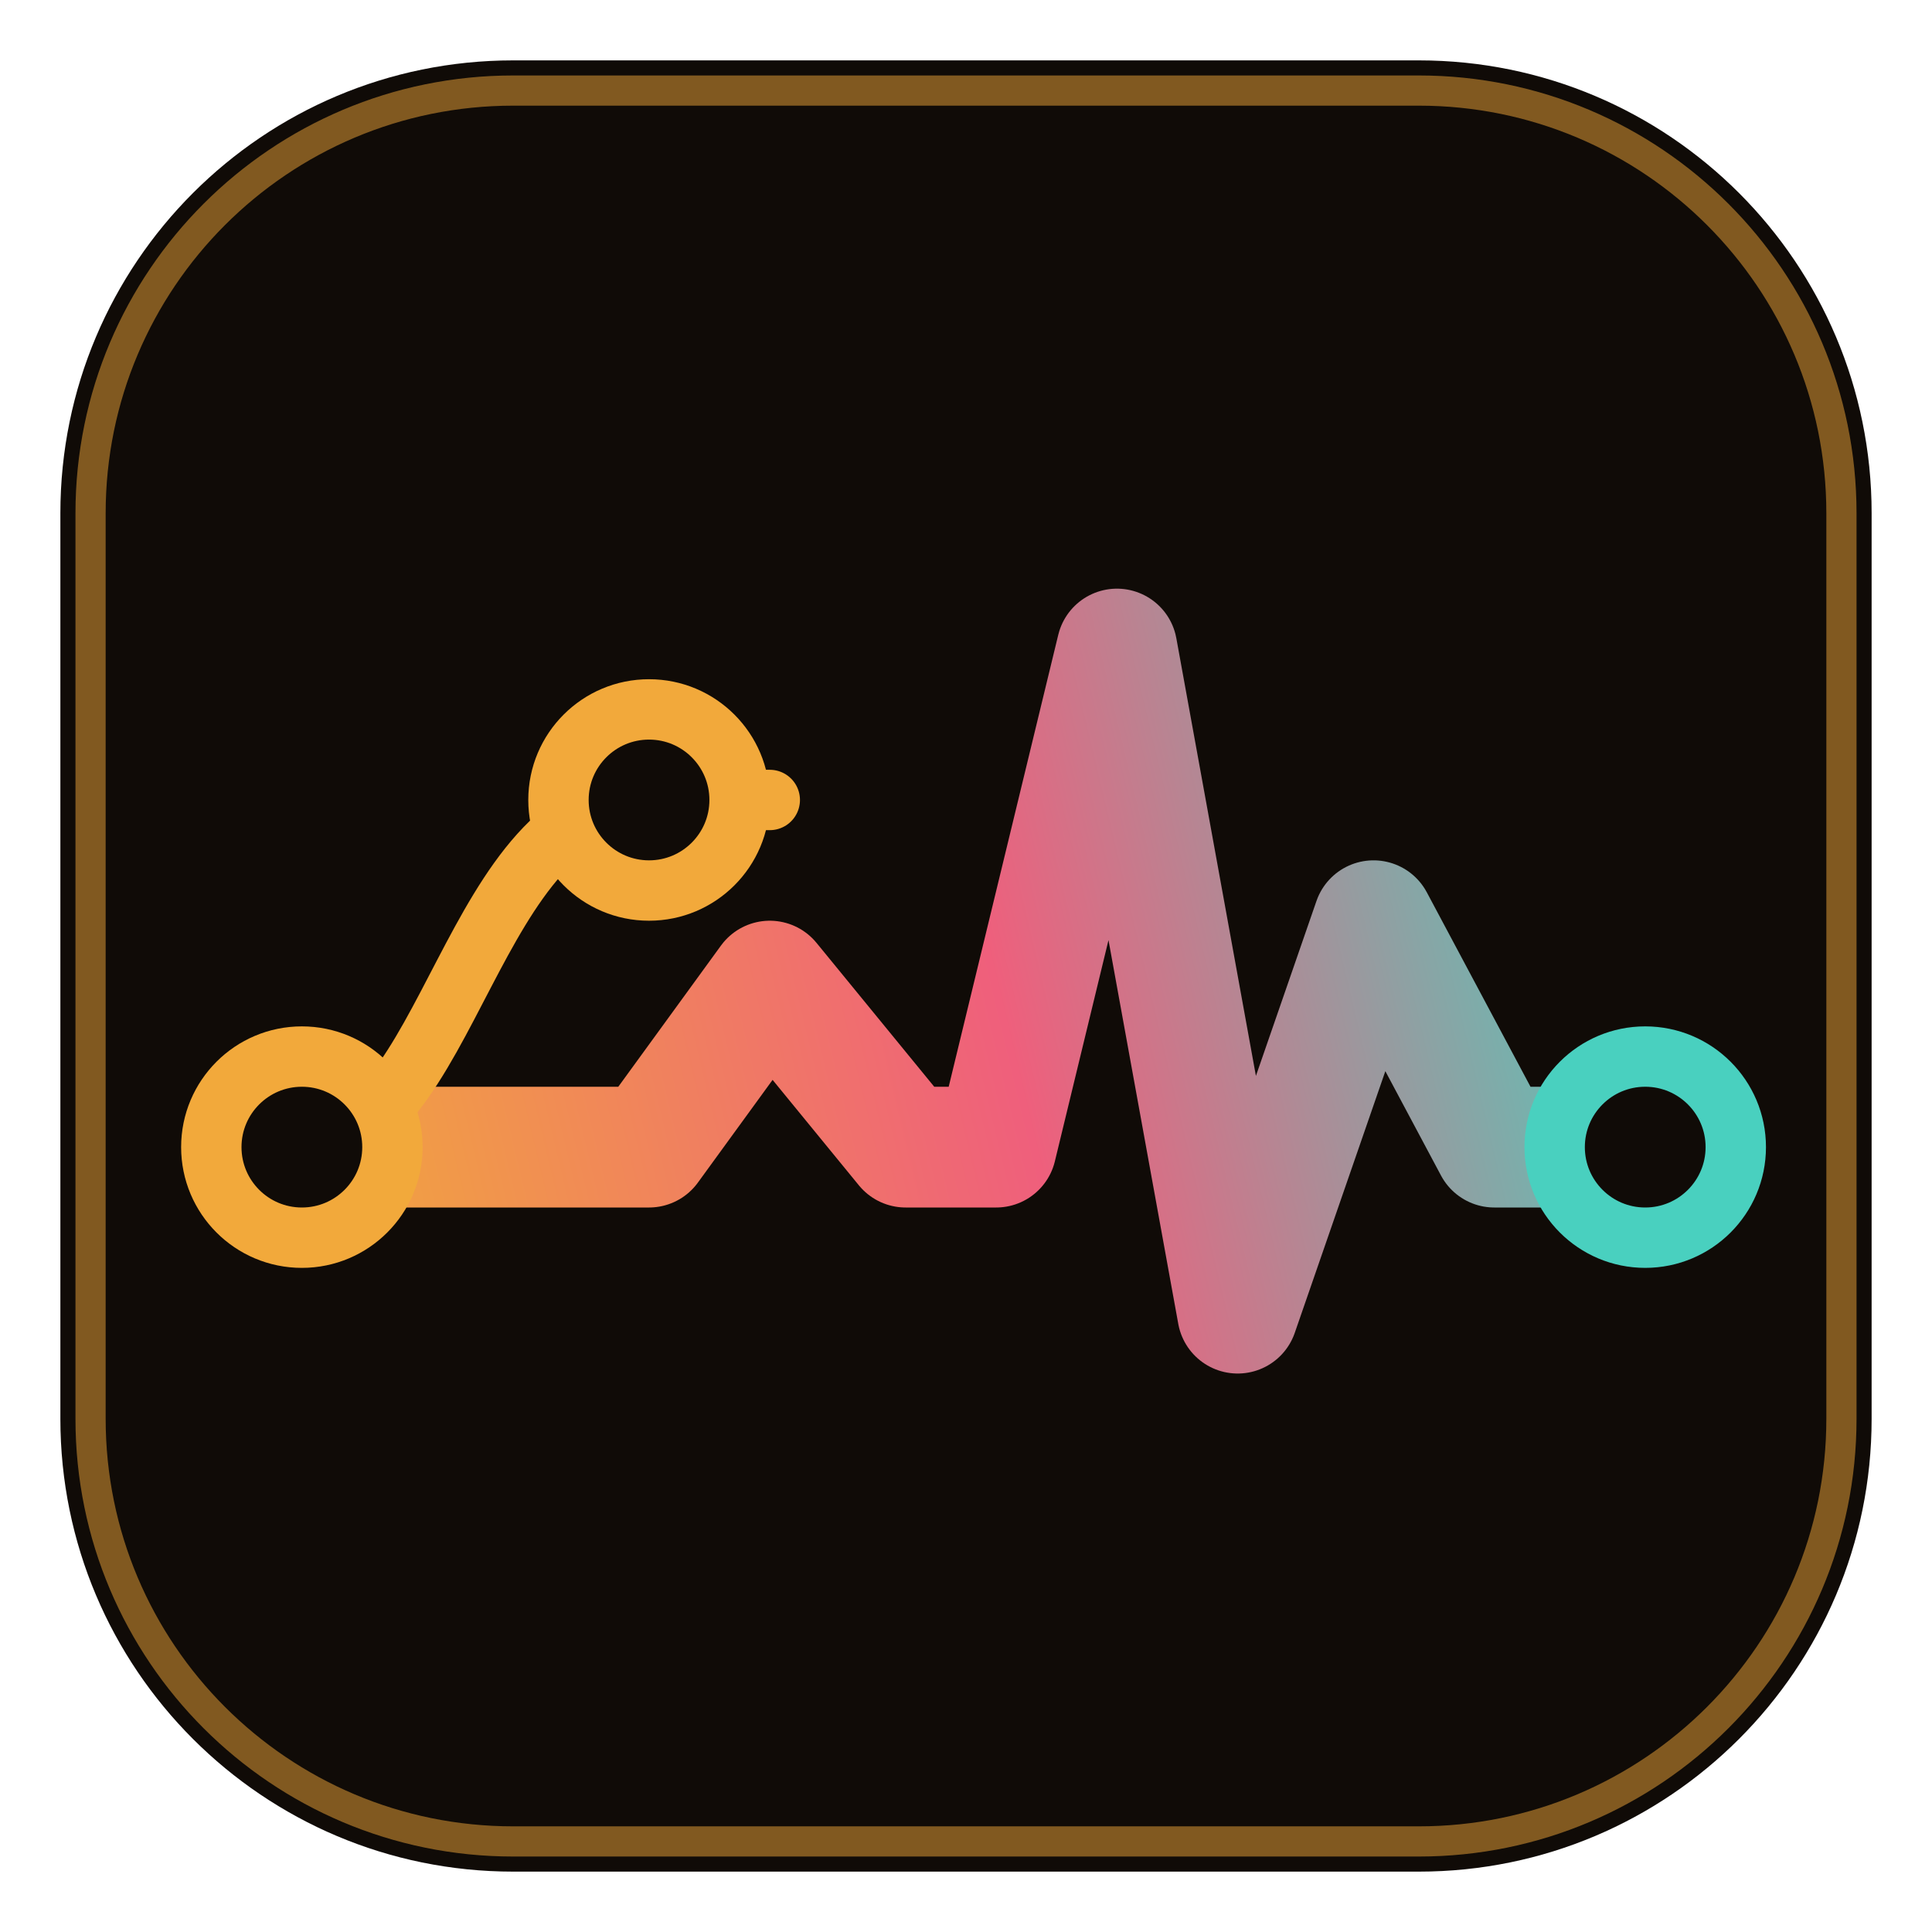
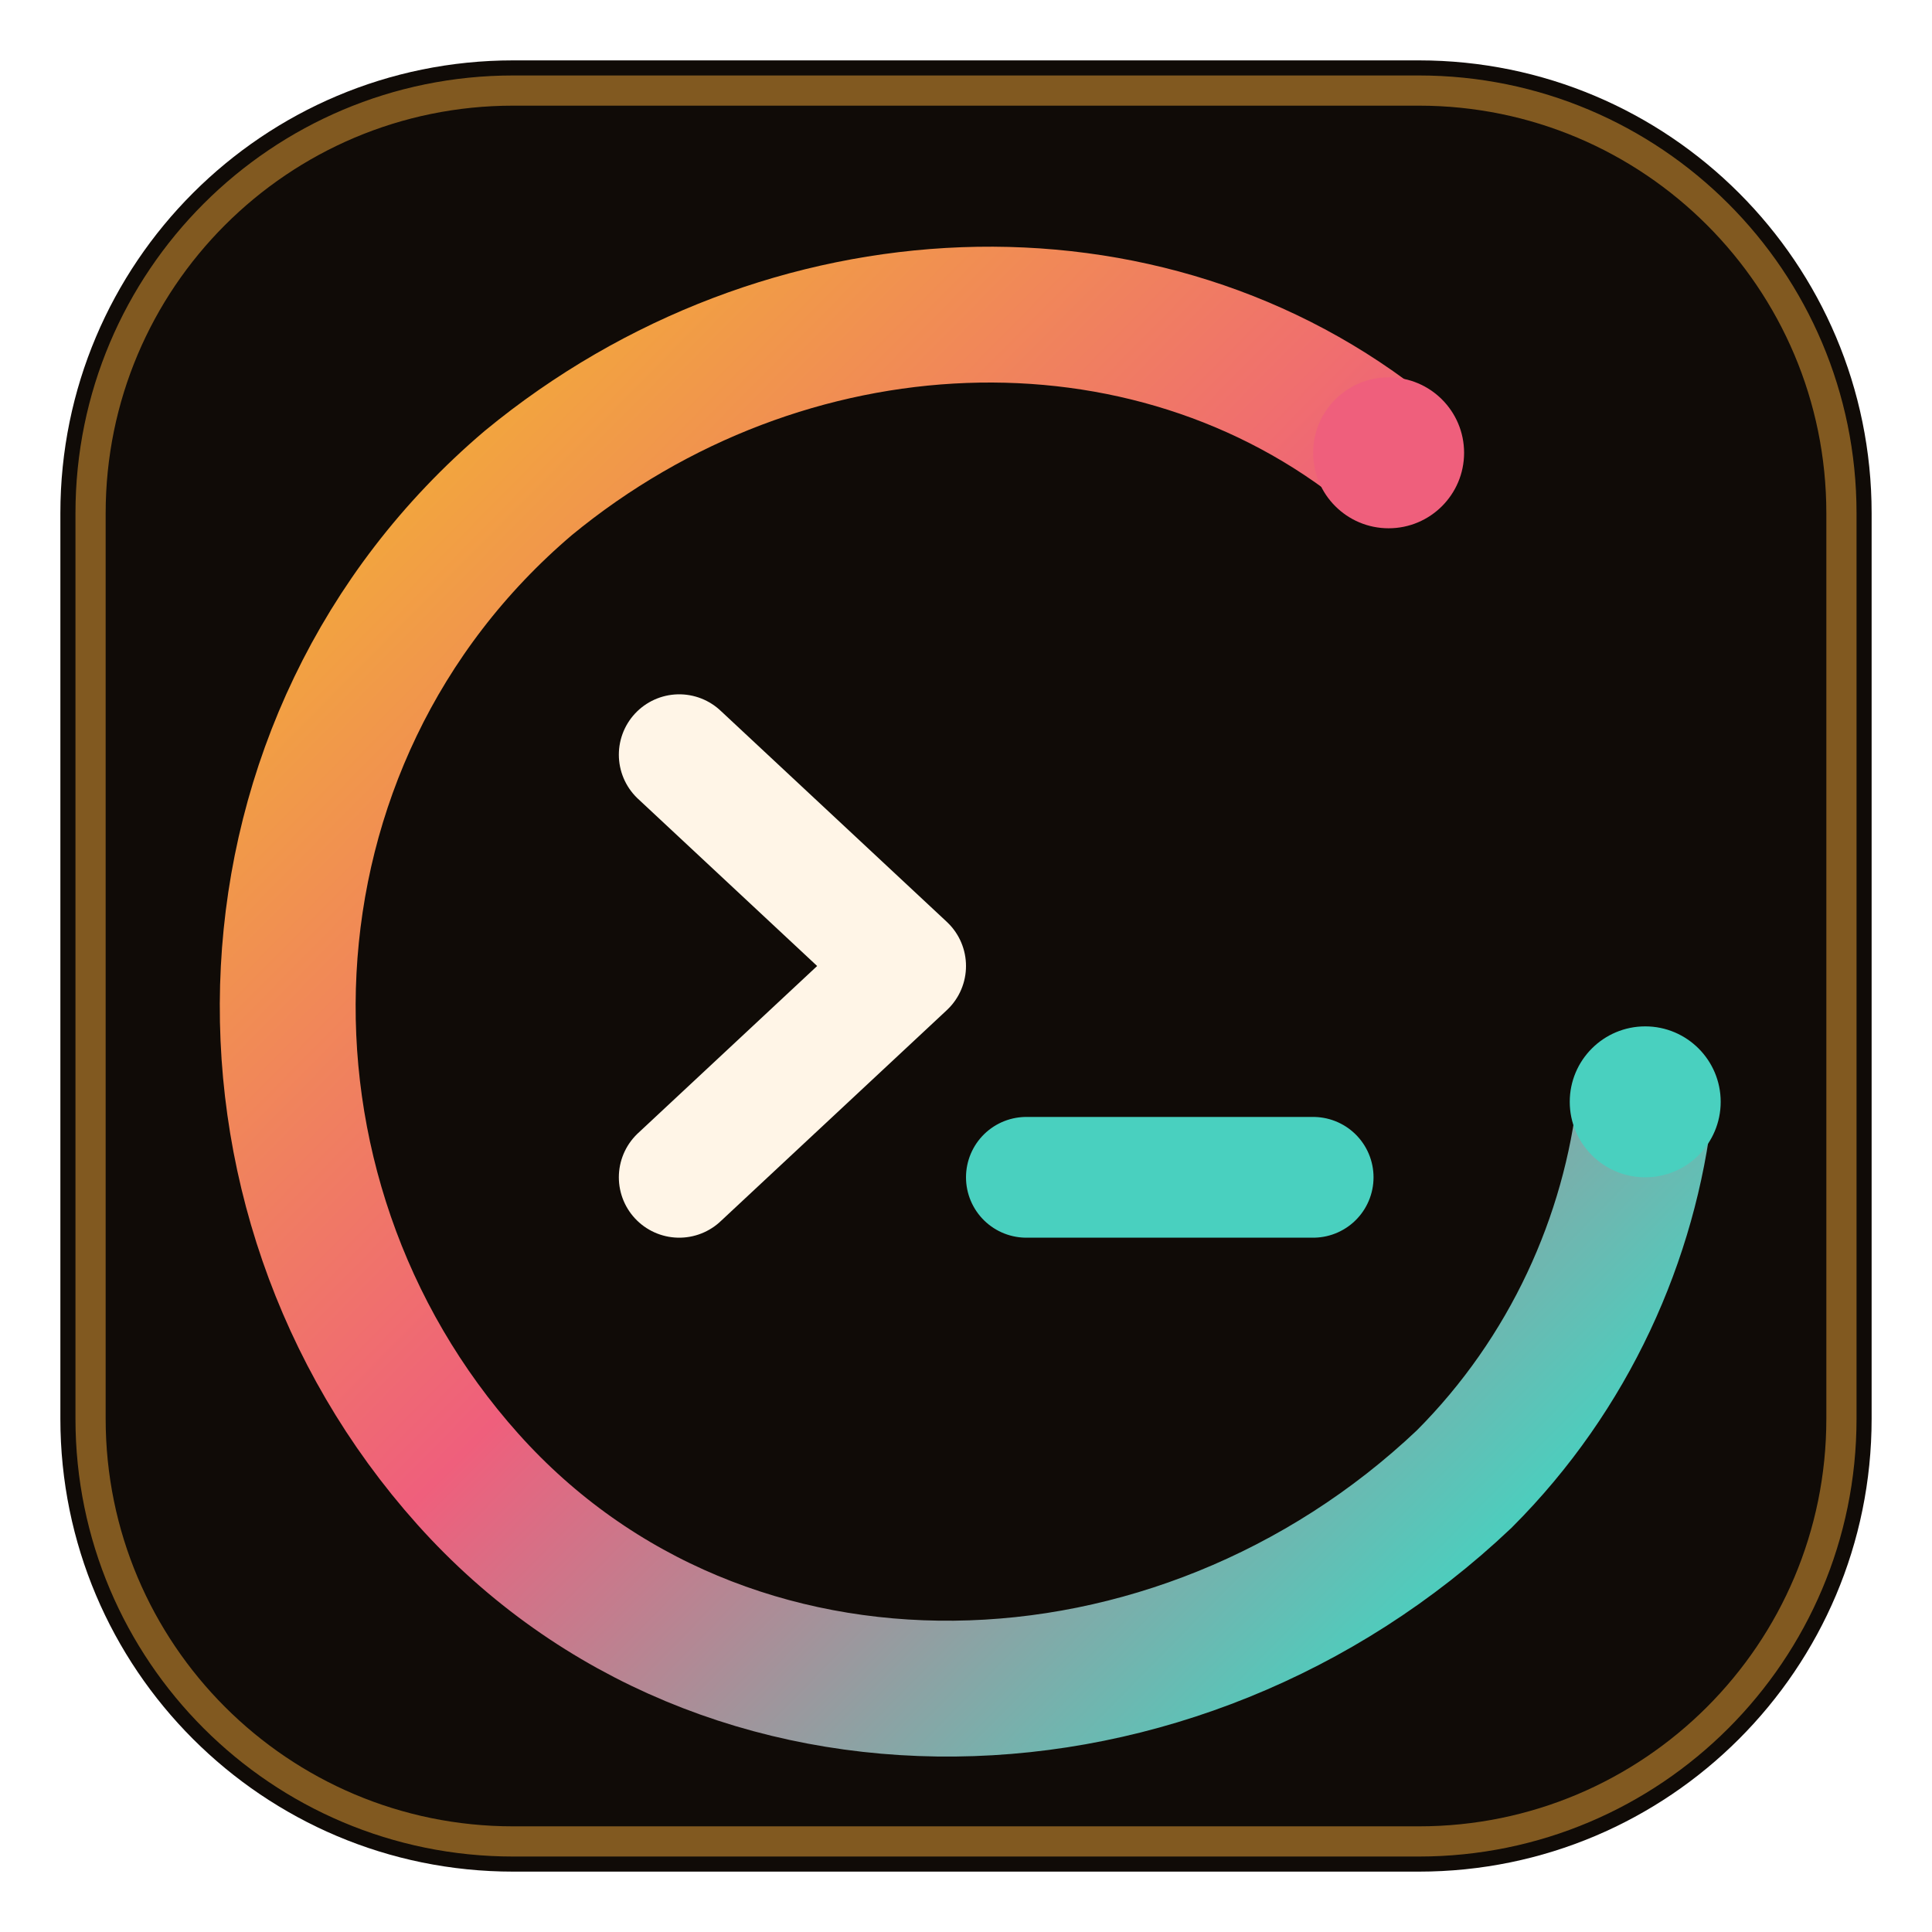
<svg xmlns="http://www.w3.org/2000/svg" viewBox="0 0 64 64" fill="none">
  <defs>
-     <linearGradient id="commit-pulse" x1="9" y1="38" x2="55" y2="27" gradientUnits="userSpaceOnUse">
+     <linearGradient id="night-loop" x1="14" y1="14" x2="51" y2="50.5" gradientUnits="userSpaceOnUse">
      <stop stop-color="#F2A93B" />
-       <stop offset=".52" stop-color="#EF5F7C" />
+       <stop offset=".48" stop-color="#EF5F7C" />
      <stop offset="1" stop-color="#49D0BF" />
    </linearGradient>
  </defs>
  <rect x="2" y="2" width="60" height="60" rx="15" fill="#100B07" />
  <rect x="3" y="3" width="58" height="58" rx="14" stroke="#F2A93B" stroke-opacity=".5" />
-   <path d="M9.5 38H21.5L25.5 32.5L30 38H33L37 21.5L41 43.5L45.5 30.5L49.5 38H54.5" stroke="url(#commit-pulse)" stroke-width="4" stroke-linecap="round" stroke-linejoin="round" />
-   <path d="M10 38C15 38 15.5 26.5 21.5 26.5H25.5" stroke="#F2A93B" stroke-width="2" stroke-linecap="round" />
-   <circle cx="10" cy="38" r="3" fill="#100B07" stroke="#F2A93B" stroke-width="2" />
-   <circle cx="21.5" cy="26.5" r="3" fill="#100B07" stroke="#F2A93B" stroke-width="2" />
-   <circle cx="54.5" cy="38" r="3" fill="#100B07" stroke="#49D0BF" stroke-width="2" />
+   <path d="M46 15C38 8.5 26 9 17.5 16C7.5 24.5 7 39.5 15.5 49C24 58.5 39 58 48.5 49C52 45.5 54 41 54.5 36.5" stroke="url(#night-loop)" stroke-width="4.5" stroke-linecap="round" />
+   <circle cx="46" cy="15" r="2.5" fill="#EF5F7C" />
+   <circle cx="54.5" cy="36.5" r="2.5" fill="#49D0BF" />
+   <path d="M22.5 25L30 32L22.5 39" stroke="#FFF5E7" stroke-width="4" stroke-linecap="round" stroke-linejoin="round" />
+   <path d="M34 39H43.5" stroke="#49D0BF" stroke-width="4" stroke-linecap="round" />
</svg>
